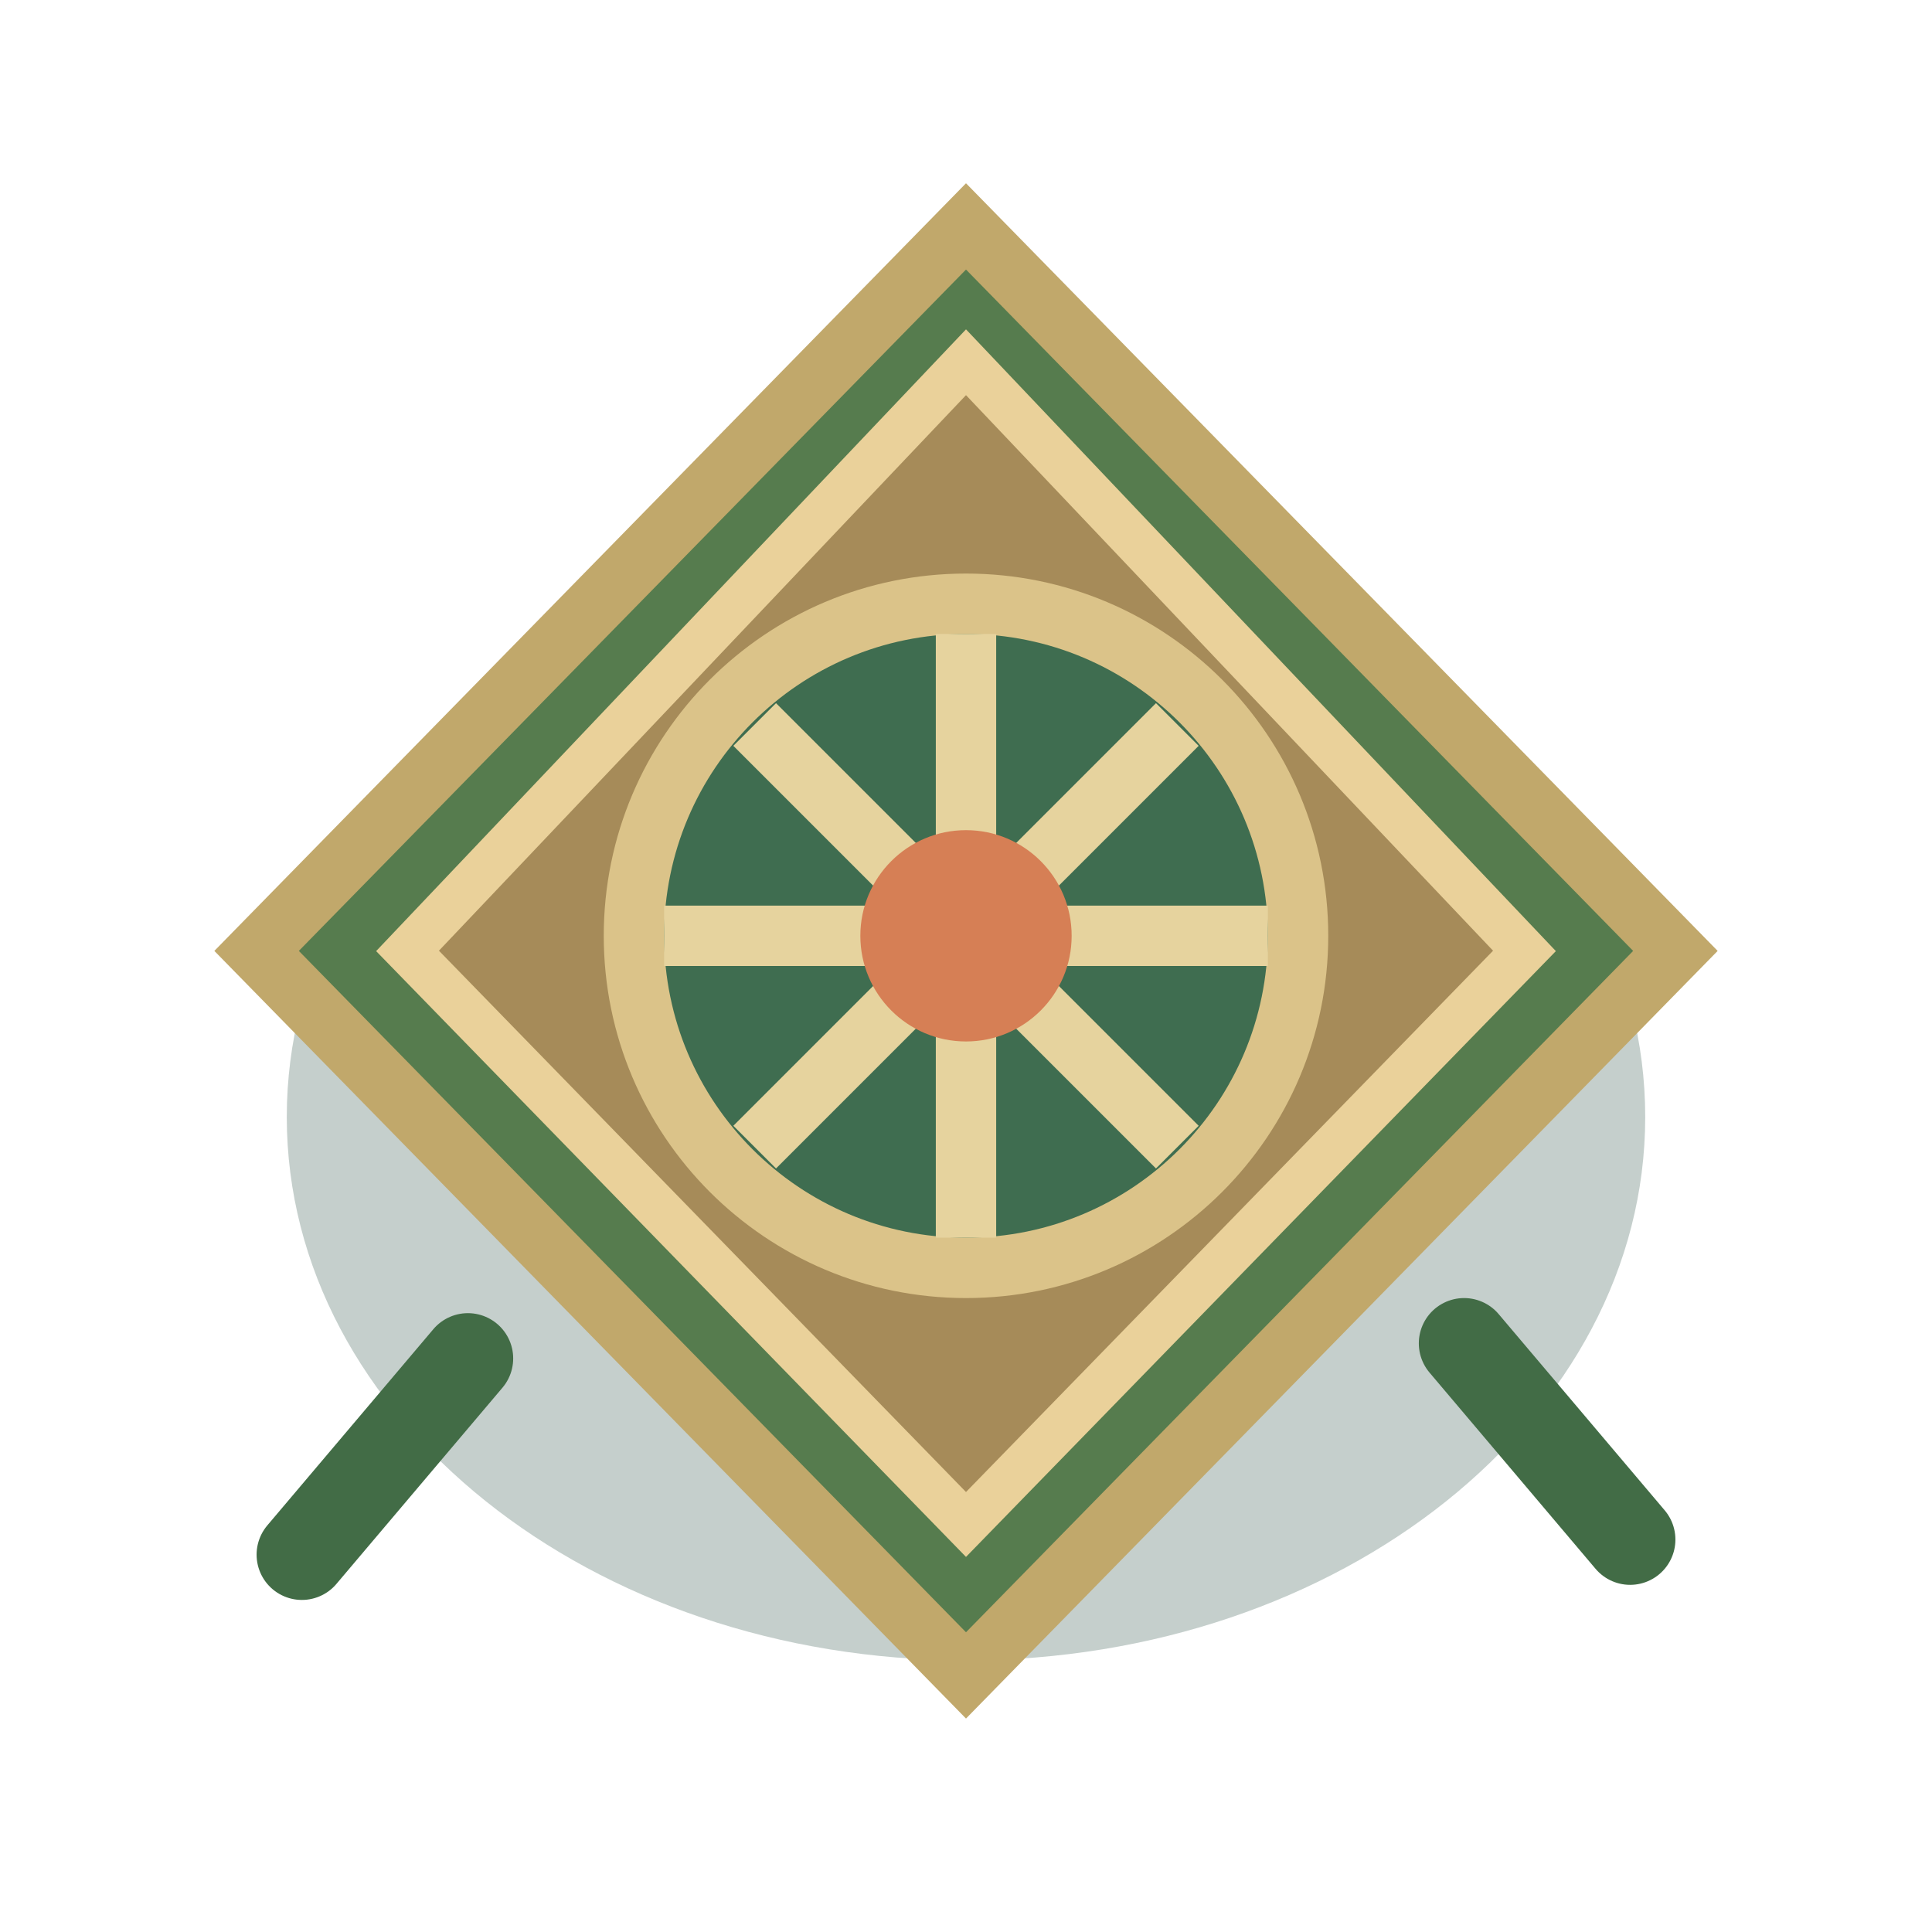
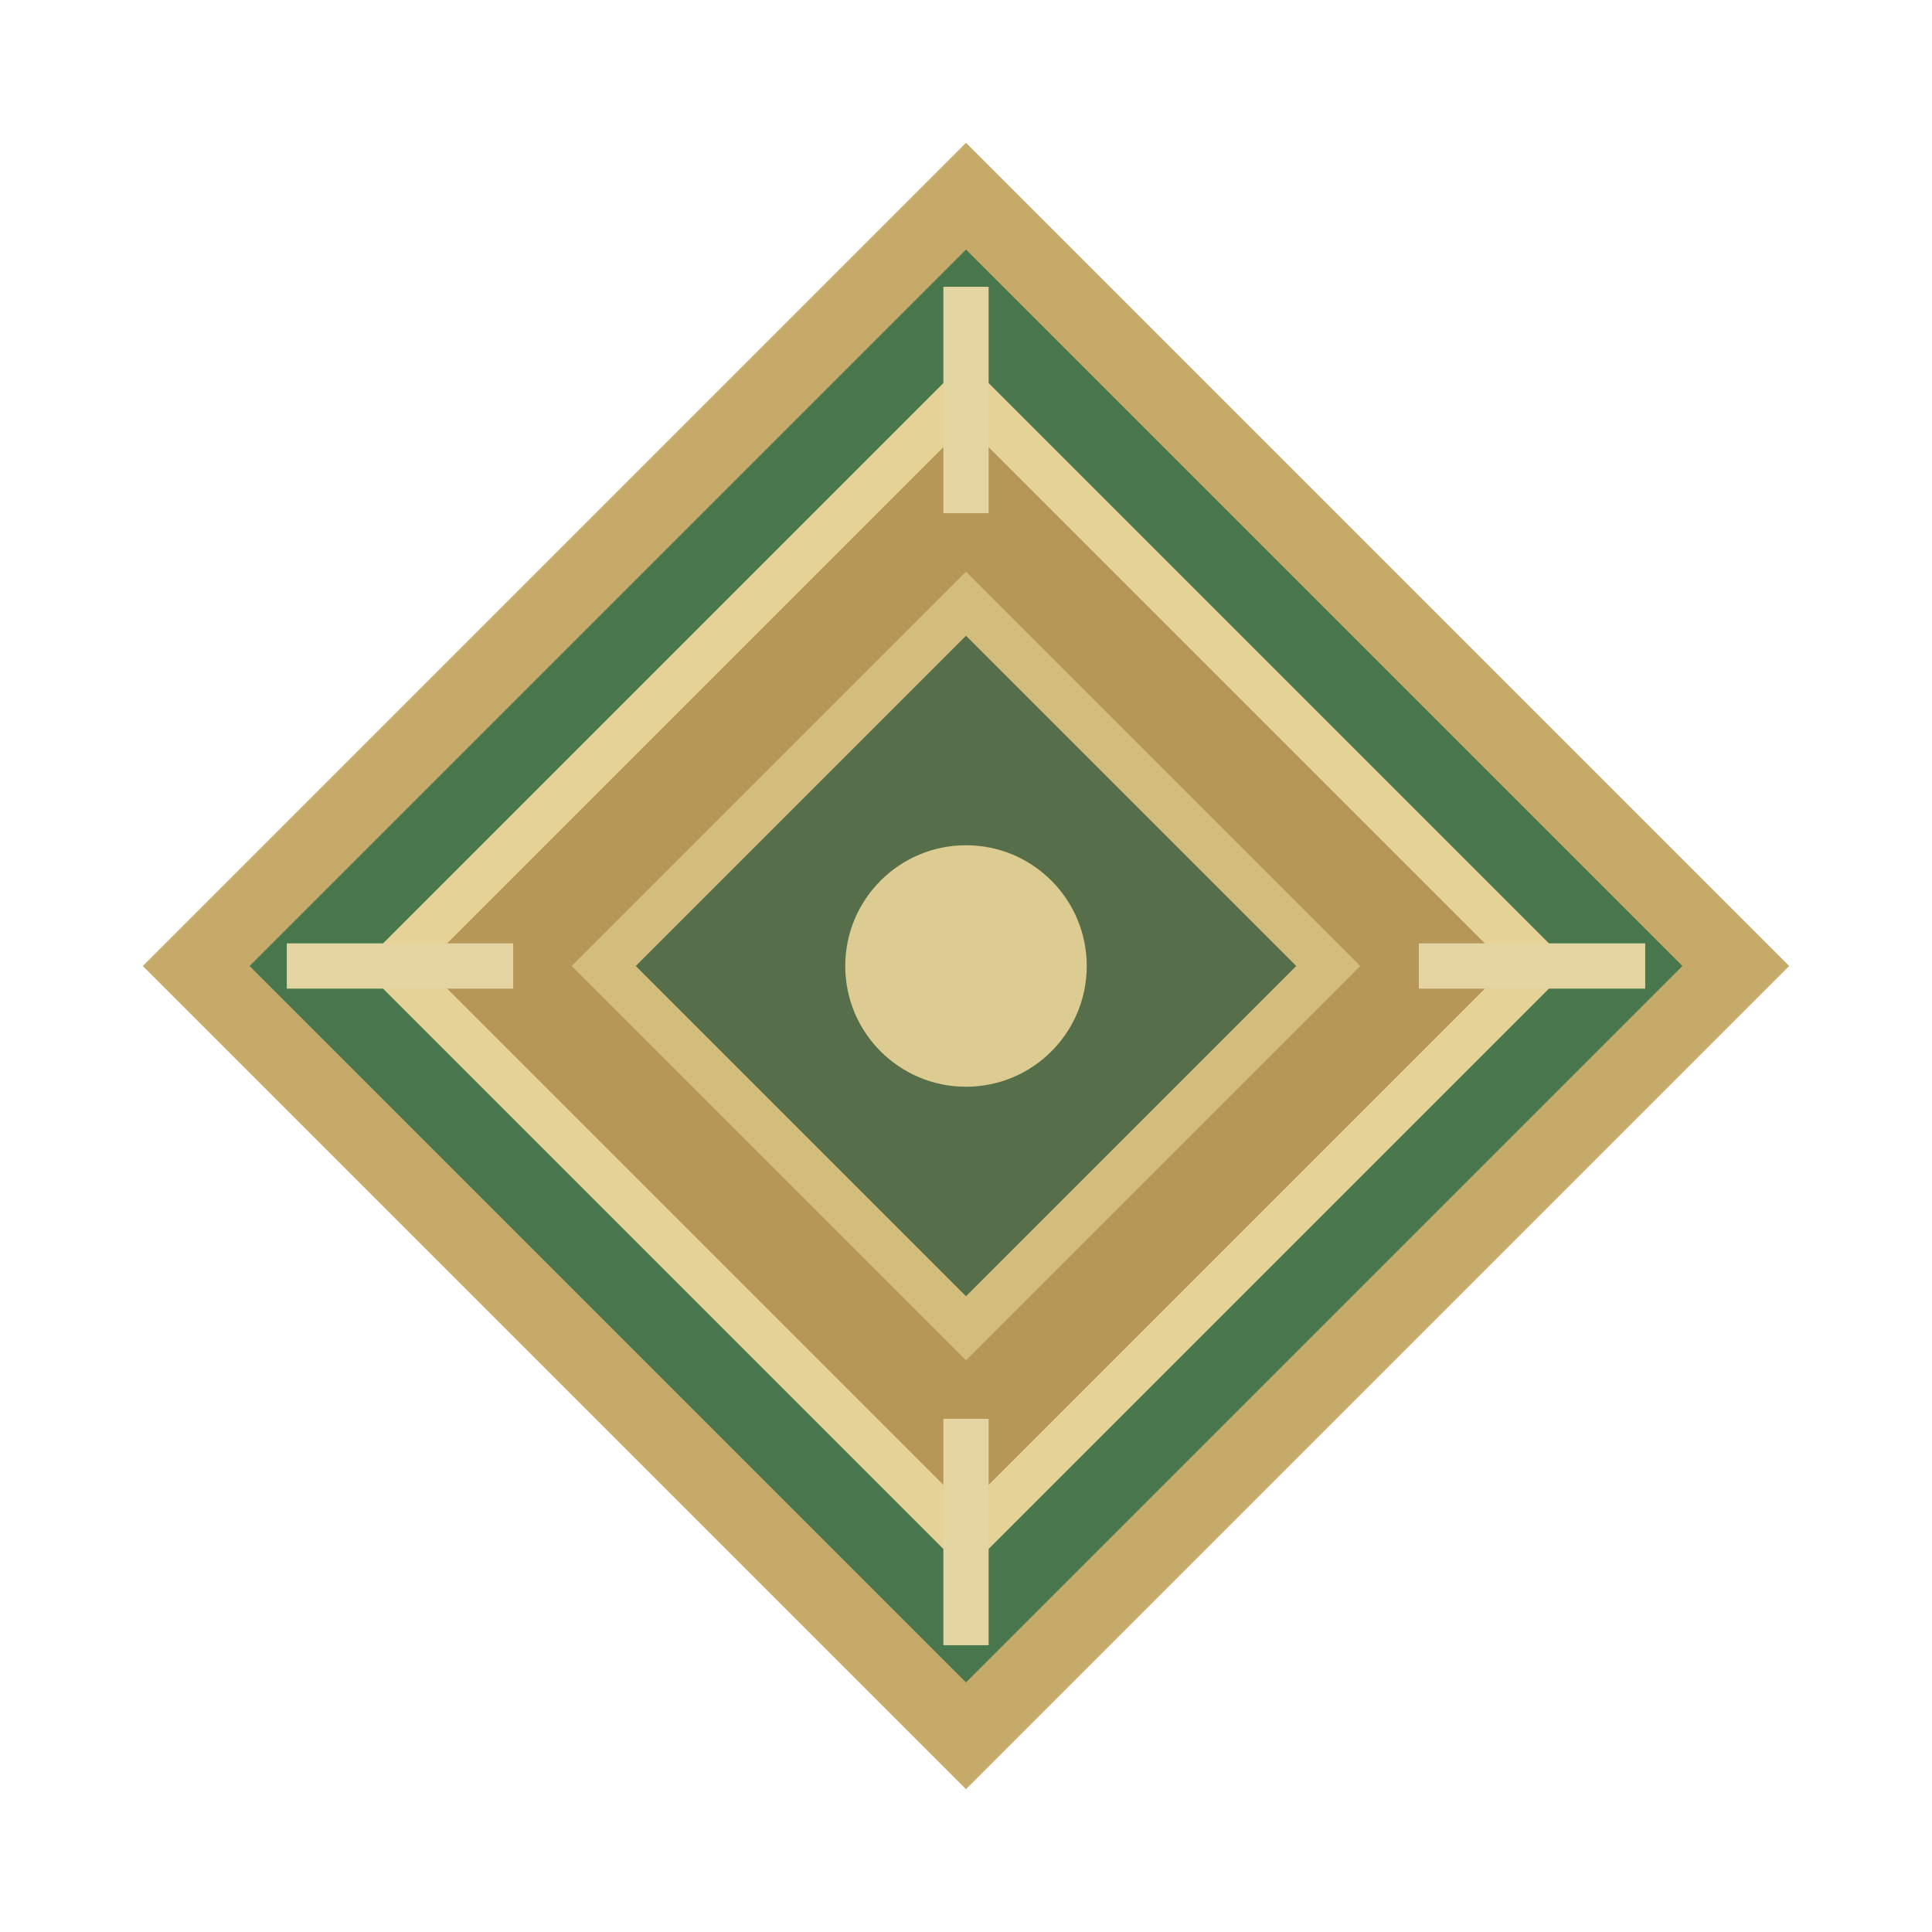
<svg xmlns="http://www.w3.org/2000/svg" width="128" height="128" viewBox="0 0 128 128">
-   <ellipse cx="64" cy="74" rx="45" ry="36" fill="#173f33" opacity=".25" />
-   <path d="M64 15L111 63L64 111L17 63Z" fill="#567c4e" stroke="#c1a86b" stroke-width="4" />
-   <path d="M64 24L101 63L64 101L27 63Z" fill="#a68b59" stroke="#ead19a" stroke-width="3" />
-   <circle cx="64" cy="62" r="22" fill="#3f6d50" stroke="#dbc389" stroke-width="4" />
-   <path d="M64 42V82M44 62H84M50 48L78 76M78 48L50 76" stroke="#e6d39e" stroke-width="4" />
-   <path d="M31 90L20 103M97 89L108 102" stroke="#426c46" stroke-width="6" stroke-linecap="round" />
-   <circle cx="64" cy="62" r="7" fill="#d67f55" />
+   <path d="M64 13L115 64L64 115L13 64Z" fill="#49774d" stroke="#c6aa69" stroke-width="5" />
+   <path d="M64 26L102 64L64 102L26 64Z" fill="#b69758" stroke="#e5d297" stroke-width="3" />
+   <path d="M64 40L88 64L64 88L40 64Z" fill="#566e49" stroke="#d3bd7d" stroke-width="3" />
+   <circle cx="64" cy="64" r="8" fill="#ddcc91" />
+   <path d="M64 19V34M109 64H94M64 109V94M19 64H34" stroke="#e4d5a2" stroke-width="3" />
</svg>
